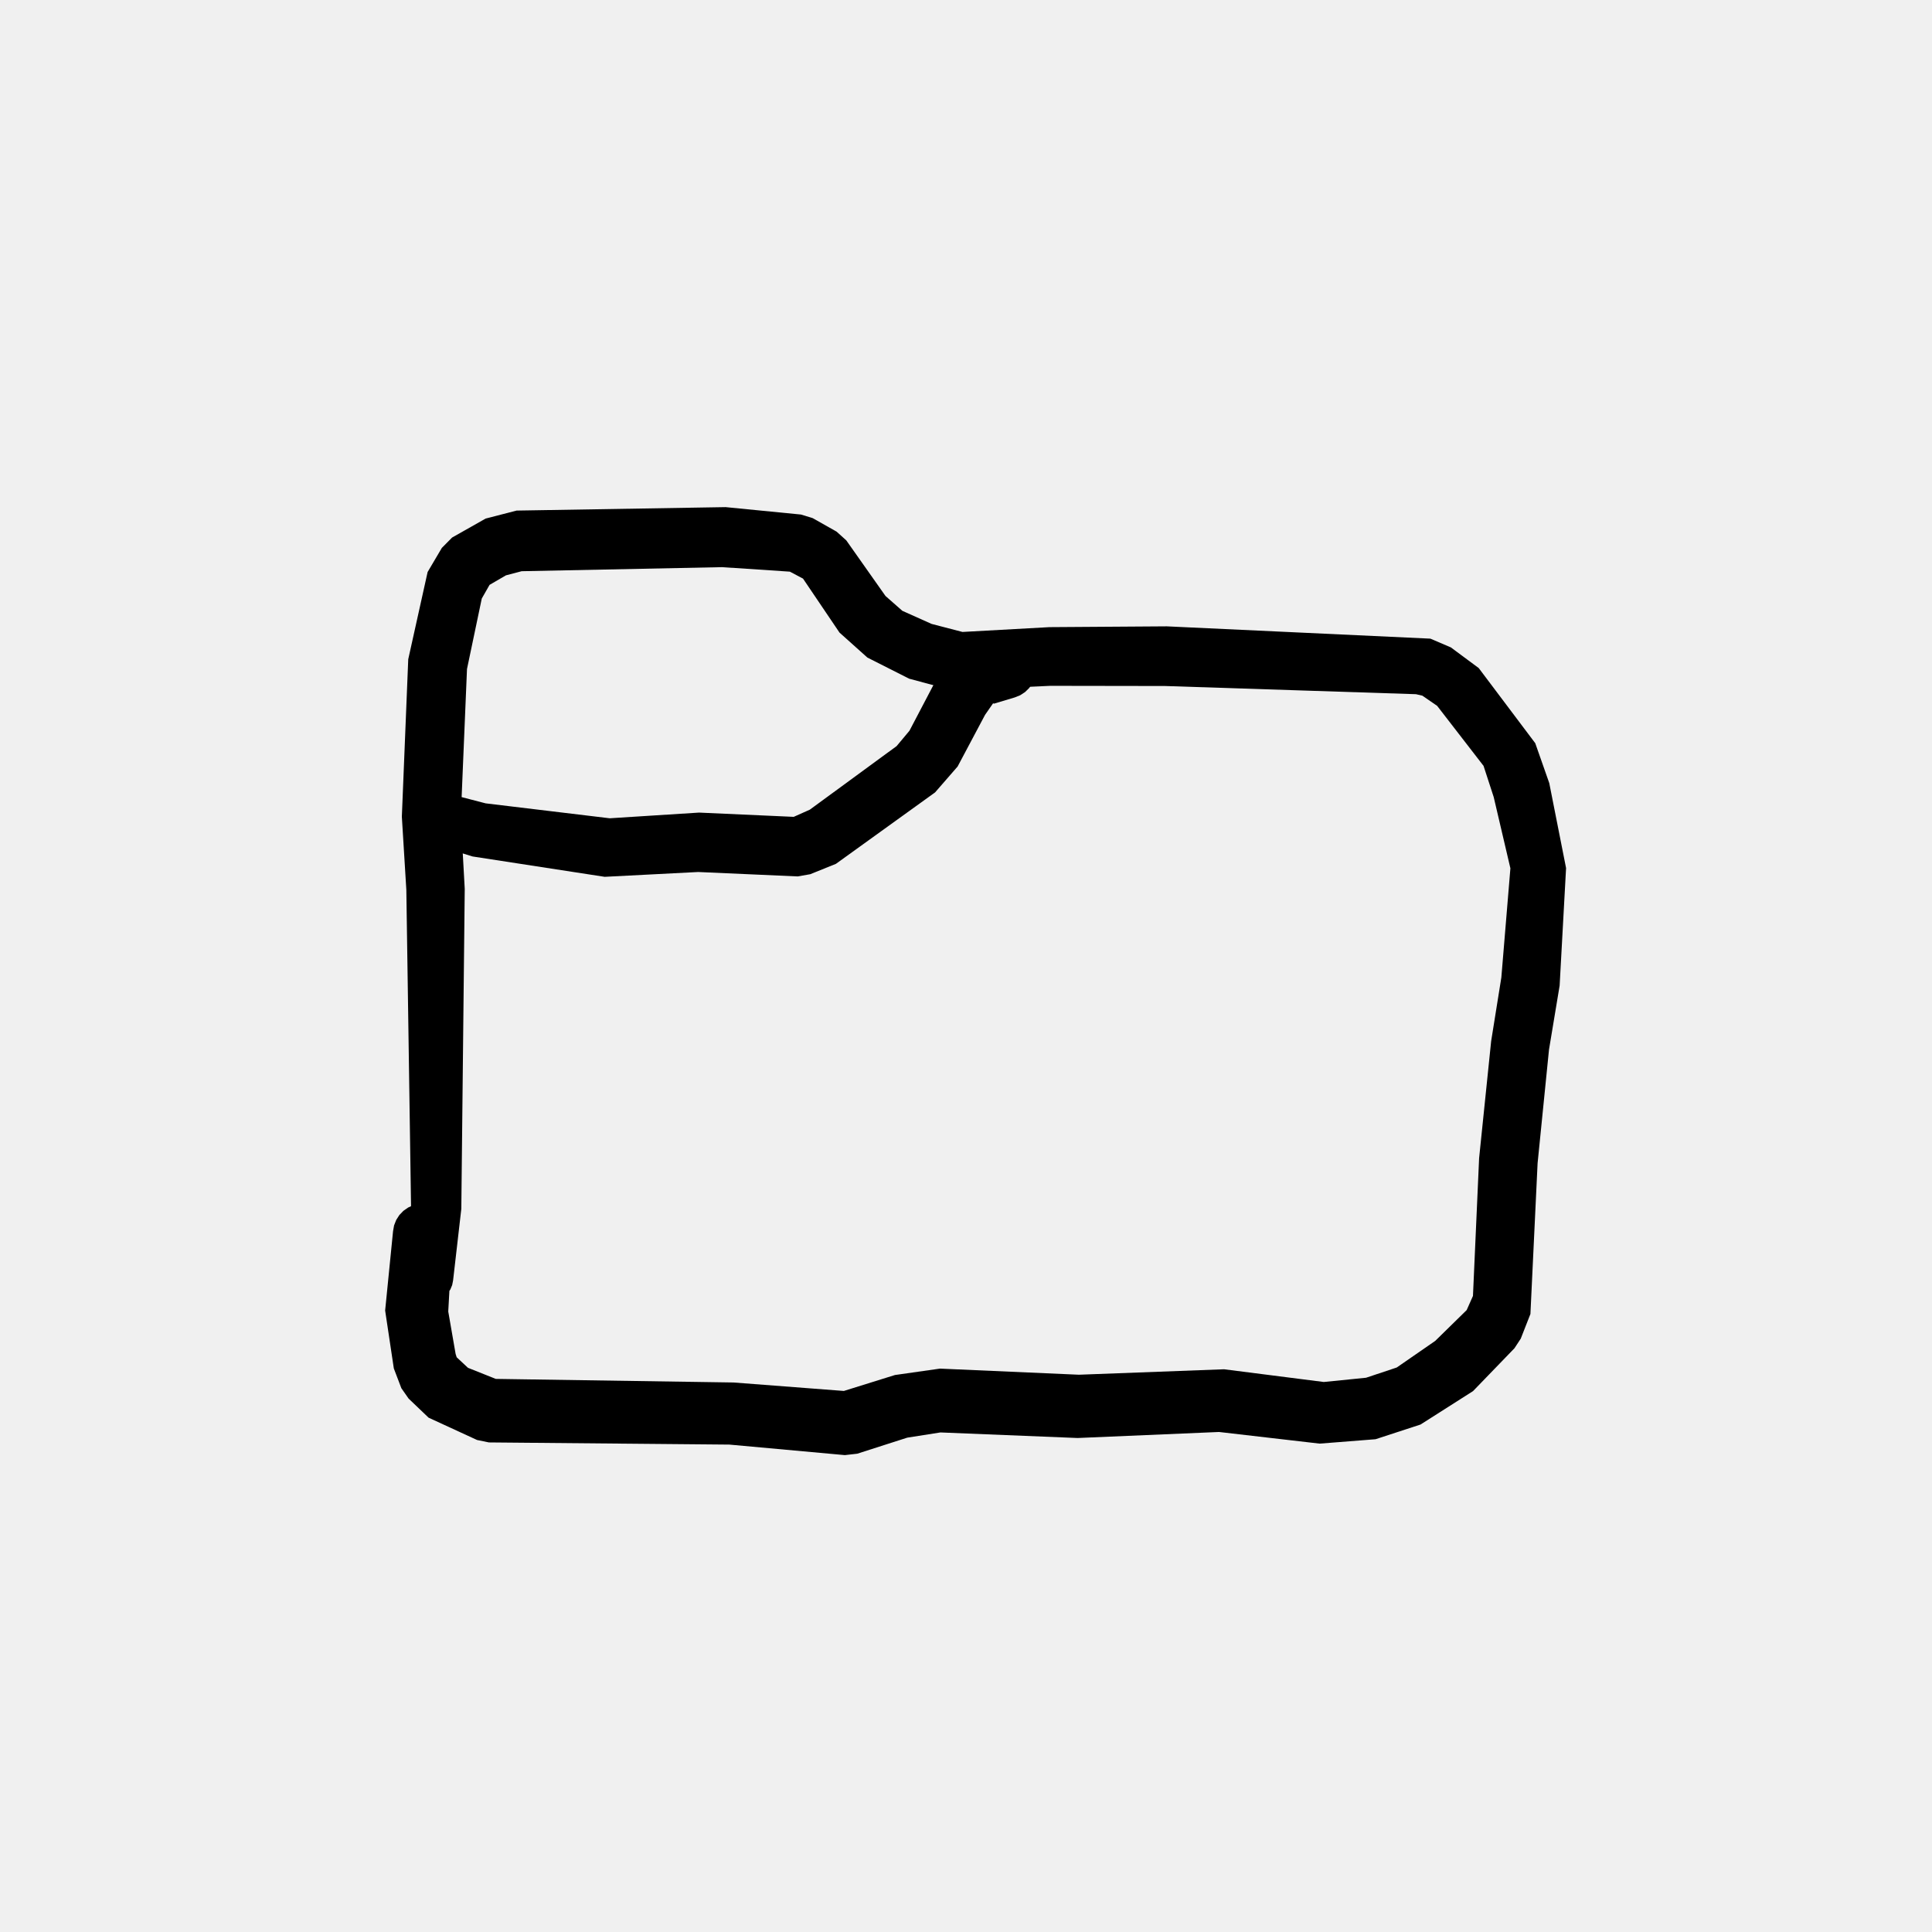
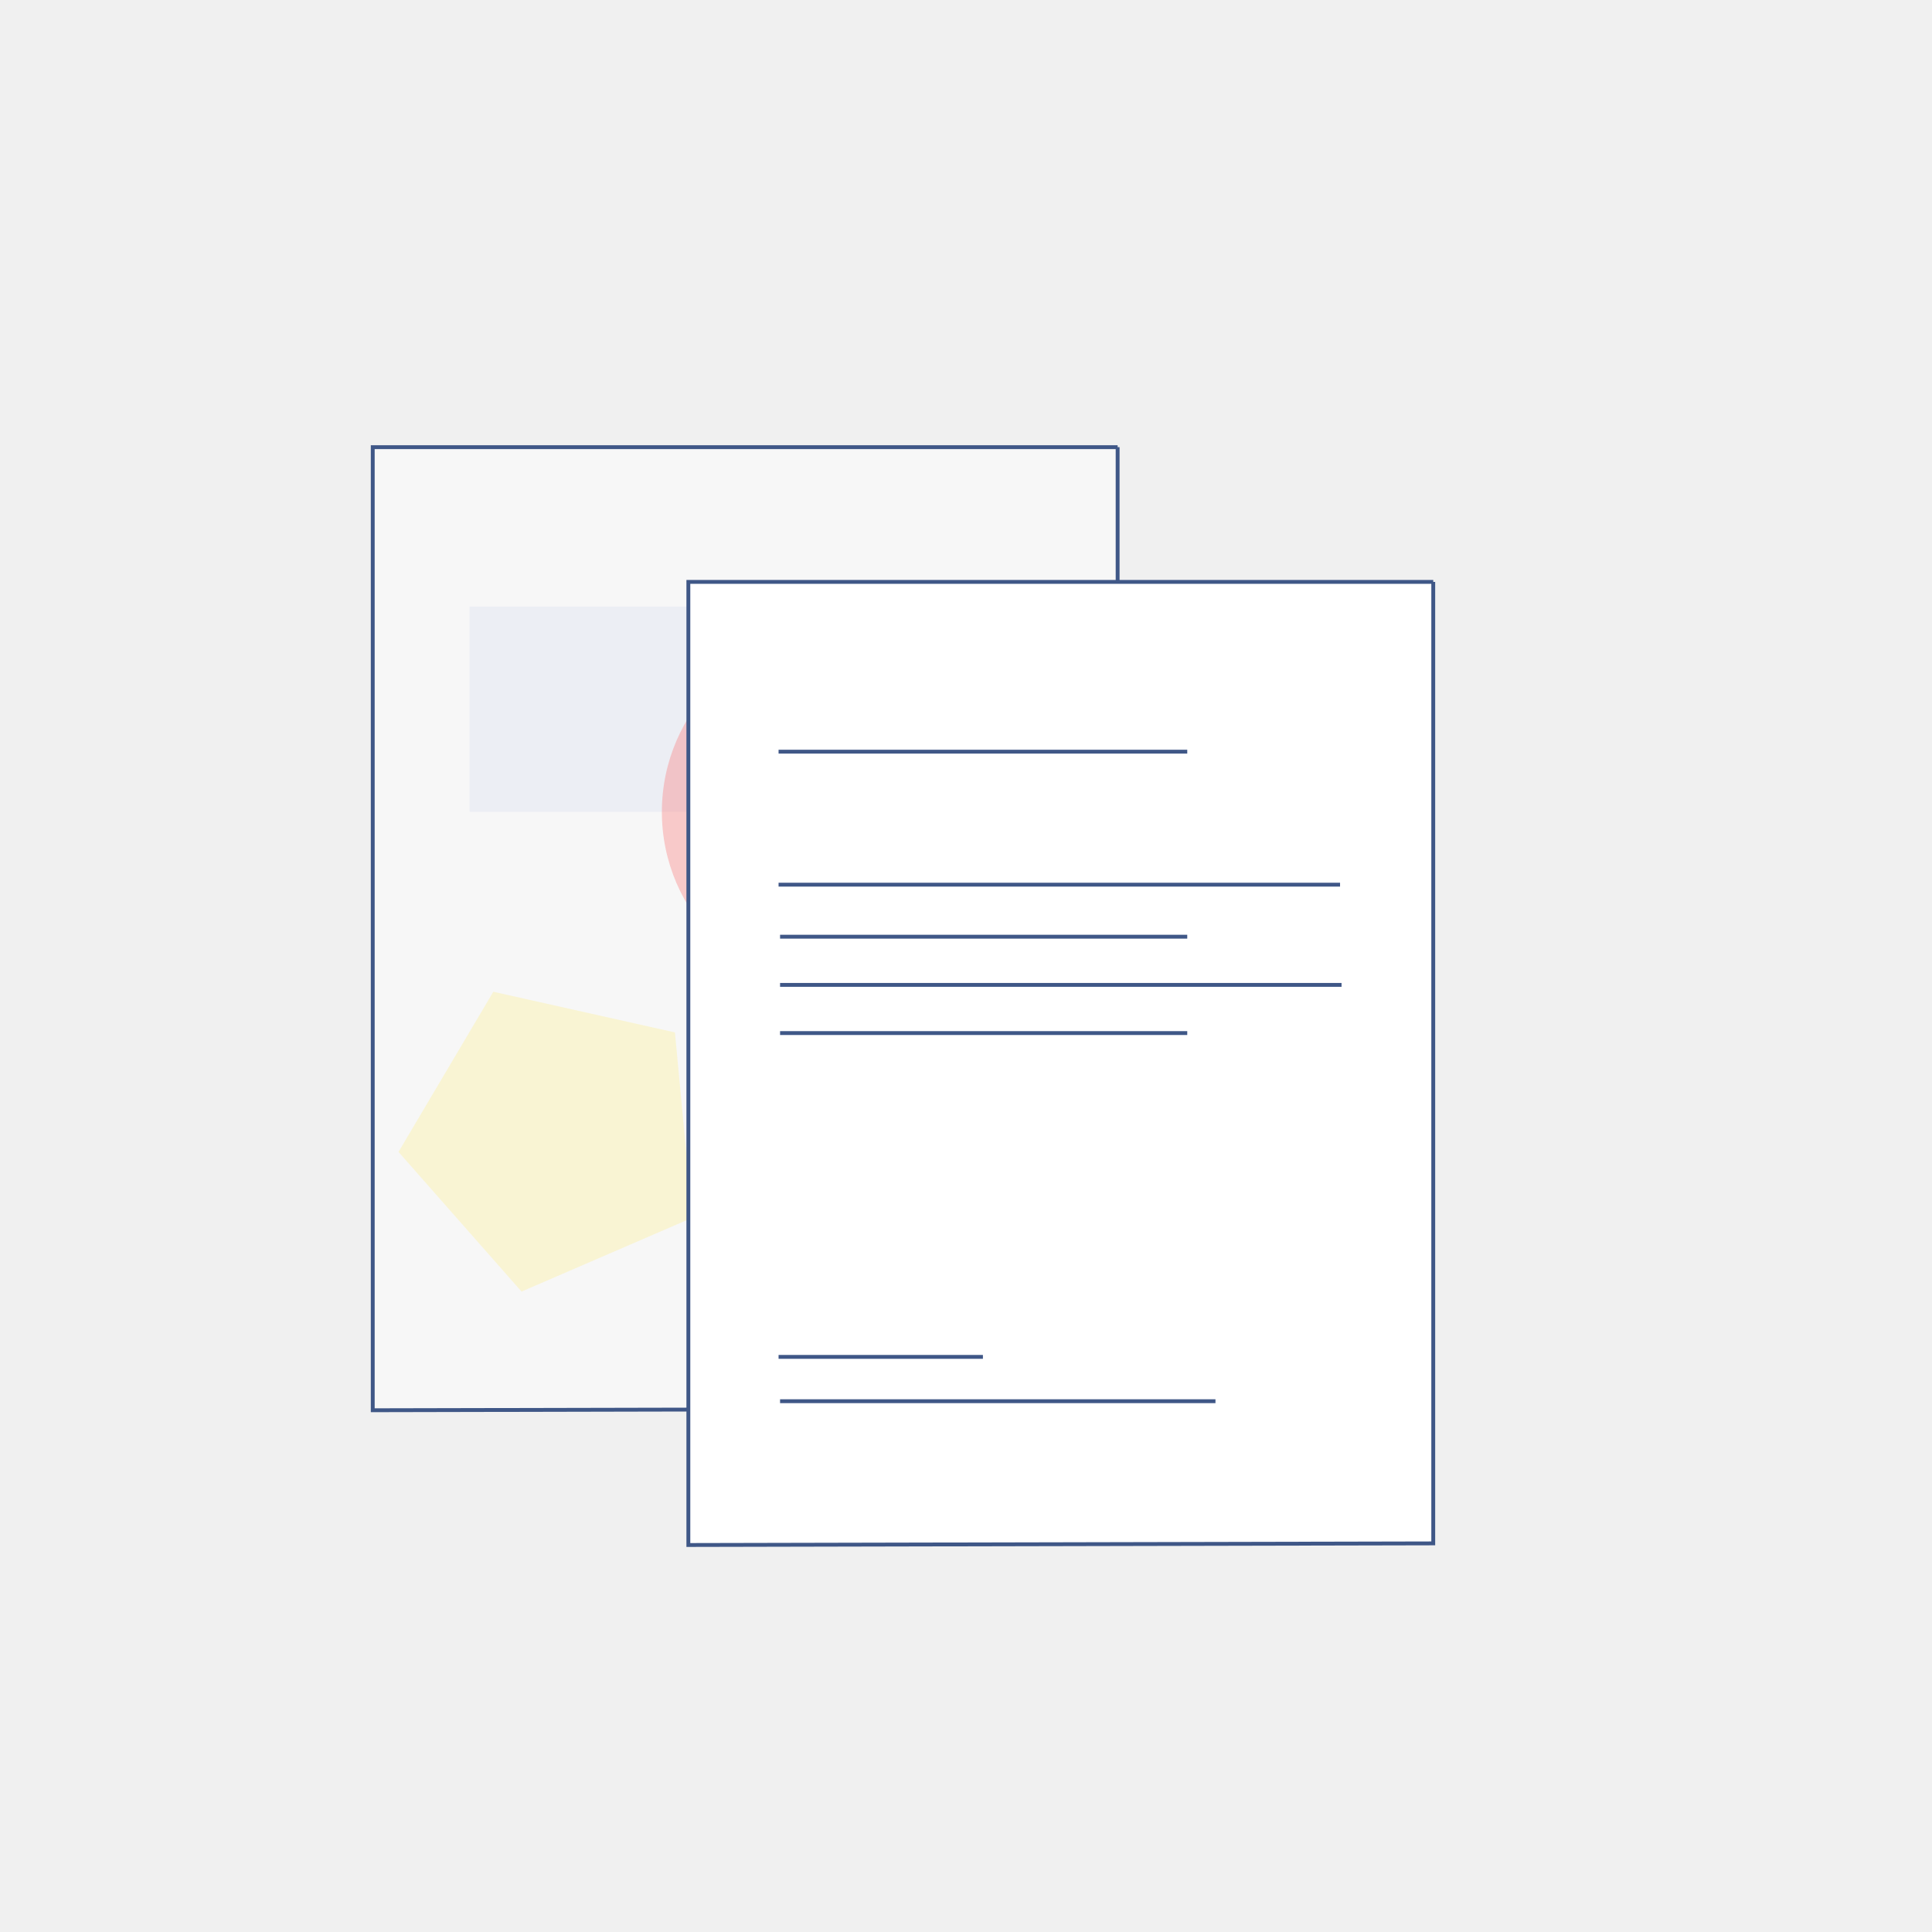
- <svg xmlns="http://www.w3.org/2000/svg" version="1.1" x="0px" y="0px" width="400px" height="400px" viewBox="0 0 400 400">
-   <g id="blender_frame.1">
-     <g id="blender_object.Stroke.1.uuid_0x0">
-       <g id="layer.Fills.uuid_0x1" />
-       <g id="layer.Lines.uuid_0x2">
-         <path d="M83.935,264.142L83.936,265.114L84.127,266.067L84.5,266.965L85.041,267.772L85.729,268.459L86.538,268.998L87.436,269.369L88.39,269.558L89.362,269.557L90.315,269.366L91.213,268.993L92.02,268.452L92.707,267.764L93.246,266.955L93.617,266.057L93.806,265.103L95.51,250.282L96.219,184.023L95.399,169.268L96.687,138.51L99.748,123.917L101.359,121.09L104.75,119.119L108.005,118.264L149.482,117.422L163.539,118.356L166.256,119.795L173.812,130.973L179.583,136.141L188.227,140.514L197.145,142.911L217.462,141.993L241.218,142.03L293.163,143.726L294.486,144.032L297.549,146.143L307.154,158.569L309.256,165.024L312.711,179.774L310.837,202.382L308.728,215.553L306.235,239.782L304.961,268.309L303.66,271.237L297.146,277.62L289.181,283.127L282.819,285.248L274.074,286.125L253.431,283.493L223.381,284.622L194.608,283.356L185.288,284.684L174.711,287.981L151.874,286.23L102.648,285.486L96.893,283.193L94.552,281.011L94.331,280.32L92.805,271.534L93.674,255.861L93.649,254.652L93.39,253.471L92.904,252.364L92.213,251.373L91.341,250.535L90.322,249.884L89.196,249.444L88.006,249.233L86.797,249.257L85.616,249.517L84.509,250.002L83.518,250.694L82.68,251.566L82.029,252.584L81.589,253.71L81.378,254.901L79.74,271.33L81.537,283.319L83.098,287.416L84.602,289.567L88.738,293.516L98.773,298.135L101.219,298.638L151.026,299.088L174.917,301.265L177.487,300.973L187.839,297.651L194.705,296.571L223.103,297.724L252.387,296.475L273.22,298.886L284.79,297.976L294.105,294.934L304.976,288.013L313.553,279.14L314.857,277.15L316.858,272.043L318.343,240.827L320.703,217.32L322.905,204.06L324.238,179.725L320.759,162.133L317.858,153.871L306.151,138.312L300.384,134.037L296.145,132.225L241.563,129.678L217.261,129.844L199.274,130.839L192.879,129.176L186.823,126.465L183.332,123.392L175.217,111.881L173.208,110.069L168.255,107.271L165.843,106.531L150.238,104.995L106.956,105.71L100.544,107.365L93.602,111.292L91.48,113.435L88.534,118.429L84.522,136.495L83.199,169.085L84.127,184.223L85.099,249.528z" fill="#000000" stroke="none" fill-opacity="1" />
-         <path d="M95.704,165.066L94.635,164.873L93.548,164.893L92.487,165.124L91.491,165.558L90.598,166.178L89.844,166.96L89.257,167.875L88.859,168.886L88.667,169.955L88.687,171.042L88.918,172.103L89.352,173.099L89.972,173.992L90.754,174.746L91.668,175.333L92.68,175.73L97.842,177.323L125.19,181.536L144.544,180.538L165.148,181.452L167.753,180.996L173.073,178.847L193.601,164.056L198.264,158.698L203.947,148.001L205.611,145.606L205.787,145.687L210.093,144.395L211.209,143.948L212.216,143.293L213.077,142.453L213.756,141.462L214.229,140.357L214.478,139.181L214.492,137.979L214.272,136.797L213.825,135.681L213.17,134.674L212.33,133.814L211.338,133.134L210.234,132.661L209.058,132.412L207.856,132.398L206.674,132.618L201.929,133.939L199.259,135.051L196.93,136.866L193.819,140.757L188.296,151.288L185.636,154.471L167.671,167.629L164.332,169.12L144.734,168.238L126.242,169.416L100.548,166.325z" fill="#000000" stroke="none" fill-opacity="1" />
+ <svg xmlns="http://www.w3.org/2000/svg" id="ezmQEsx5krU1" viewBox="0 0 300 300" shape-rendering="geometricPrecision" text-rendering="geometricPrecision" project-id="34340c0ed0694e01a91e75db417e5ee4" export-id="02bfc360d2214a92a0e66496aa5973ba" cached="false">
+   <style>
+ #ezmQEsx5krU2_to {animation: ezmQEsx5krU2_to__to 3000ms linear 1 normal forwards}@keyframes ezmQEsx5krU2_to__to { 0% {transform: translate(115.7115px,144.2071px);animation-timing-function: cubic-bezier(0,0,0.075,0.995)} 40% {transform: translate(87.0929px,126.7359px)} 100% {transform: translate(87.0929px,126.7359px)}} #ezmQEsx5krU2_tr {animation: ezmQEsx5krU2_tr__tr 3000ms linear 1 normal forwards}@keyframes ezmQEsx5krU2_tr__tr { 0% {transform: rotate(0deg);animation-timing-function: cubic-bezier(0,0,0.075,0.995)} 40% {transform: rotate(-14.81356deg)} 100% {transform: rotate(-14.81356deg)}} #ezmQEsx5krU7_to {animation: ezmQEsx5krU7_to__to 3000ms linear 1 normal forwards}@keyframes ezmQEsx5krU7_to__to { 0% {transform: translate(165.5615px,137.3706px);animation-timing-function: cubic-bezier(0,0,0.075,0.995)} 33.333% {transform: translate(185.3304px,113.3809px)} 100% {transform: translate(185.3304px,113.3809px)}} #ezmQEsx5krU7_tr {animation: ezmQEsx5krU7_tr__tr 3000ms linear 1 normal forwards}@keyframes ezmQEsx5krU7_tr__tr { 0% {transform: rotate(0deg);animation-timing-function: cubic-bezier(0,0,0.075,0.995)} 33.333% {transform: rotate(12deg)} 100% {transform: rotate(12deg)}}
+ </style>
+   <g id="ezmQEsx5krU2_to" transform="translate(115.7115,144.2071)">
+     <g id="ezmQEsx5krU2_tr" transform="rotate(0)">
+       <g transform="translate(-115.7115,-144.2071)">
+         <path d="M83.183,105.905v115.666q149.549,0,149.549,0t-.252-115.666h-149.296" transform="matrix(0 1-1 0 279.4499-13.75016)" fill="rgba(255,255,255,0.46)" stroke="#3f5787" stroke-width="0.6" />
+         <rect width="34.701" height="31.885" rx="0" ry="0" transform="translate(72.91097 94.18293)" fill="rgba(210,219,237,0.29)" stroke-width="0" />
+         <ellipse rx="28.801" ry="28.361" transform="translate(131.5763 126.068)" fill="rgba(249,141,141,0.44)" stroke-width="0" />
+         <polygon points="0,-24.585 23.382,-7.597 14.451,19.89 -14.451,19.89 -23.382,-7.597 0,-24.585" transform="matrix(.917907-.396796 0.396796 0.917907 86.35684 176.5646)" fill="rgba(252,240,155,0.39)" stroke-width="0" />
+       </g>
+     </g>
+   </g>
+   <g id="ezmQEsx5krU7_to" transform="translate(165.5615,137.3706)">
+     <g id="ezmQEsx5krU7_tr" transform="rotate(0)">
+       <g transform="translate(-144.9705,-107.4644)">
+         <path style="isolation:isolate" d="M83.183,105.905v115.666q149.549,0,149.549,0t-.252-115.666h-149.296" transform="matrix(0 1-1 0 307.8683-22.73168)" fill="#fff" stroke="#3f5787" stroke-width="0.6" />
+         <path d="M98.868,70.192h63.459" transform="translate(1.437414 16.62006)" fill="none" stroke="#3f5787" stroke-width="0.6" />
+         <path d="M98.868,70.192h87.187" transform="translate(1.437414 37.27212)" fill="none" stroke="#3f5787" stroke-width="0.6" />
+         <path d="M98.868,70.192h87.187" transform="translate(1.669015 52.83498)" fill="none" stroke="#3f5787" stroke-width="0.6" />
+         <path d="M98.868,70.192h63.227" transform="translate(1.669015 45.35283)" fill="none" stroke="#3f5787" stroke-width="0.6" />
+         <path d="M98.868,70.192h63.227" transform="translate(1.669015 60.31712)" fill="none" stroke="#3f5787" stroke-width="0.6" />
+         <path d="M98.868,70.192h31.73" transform="translate(1.437414 110.5971)" fill="none" stroke="#3f5787" stroke-width="0.6" />
+         <path d="M98.868,70.192h67.609" transform="translate(1.669015 117.4807)" fill="none" stroke="#3f5787" stroke-width="0.6" />
      </g>
    </g>
  </g>
</svg>
